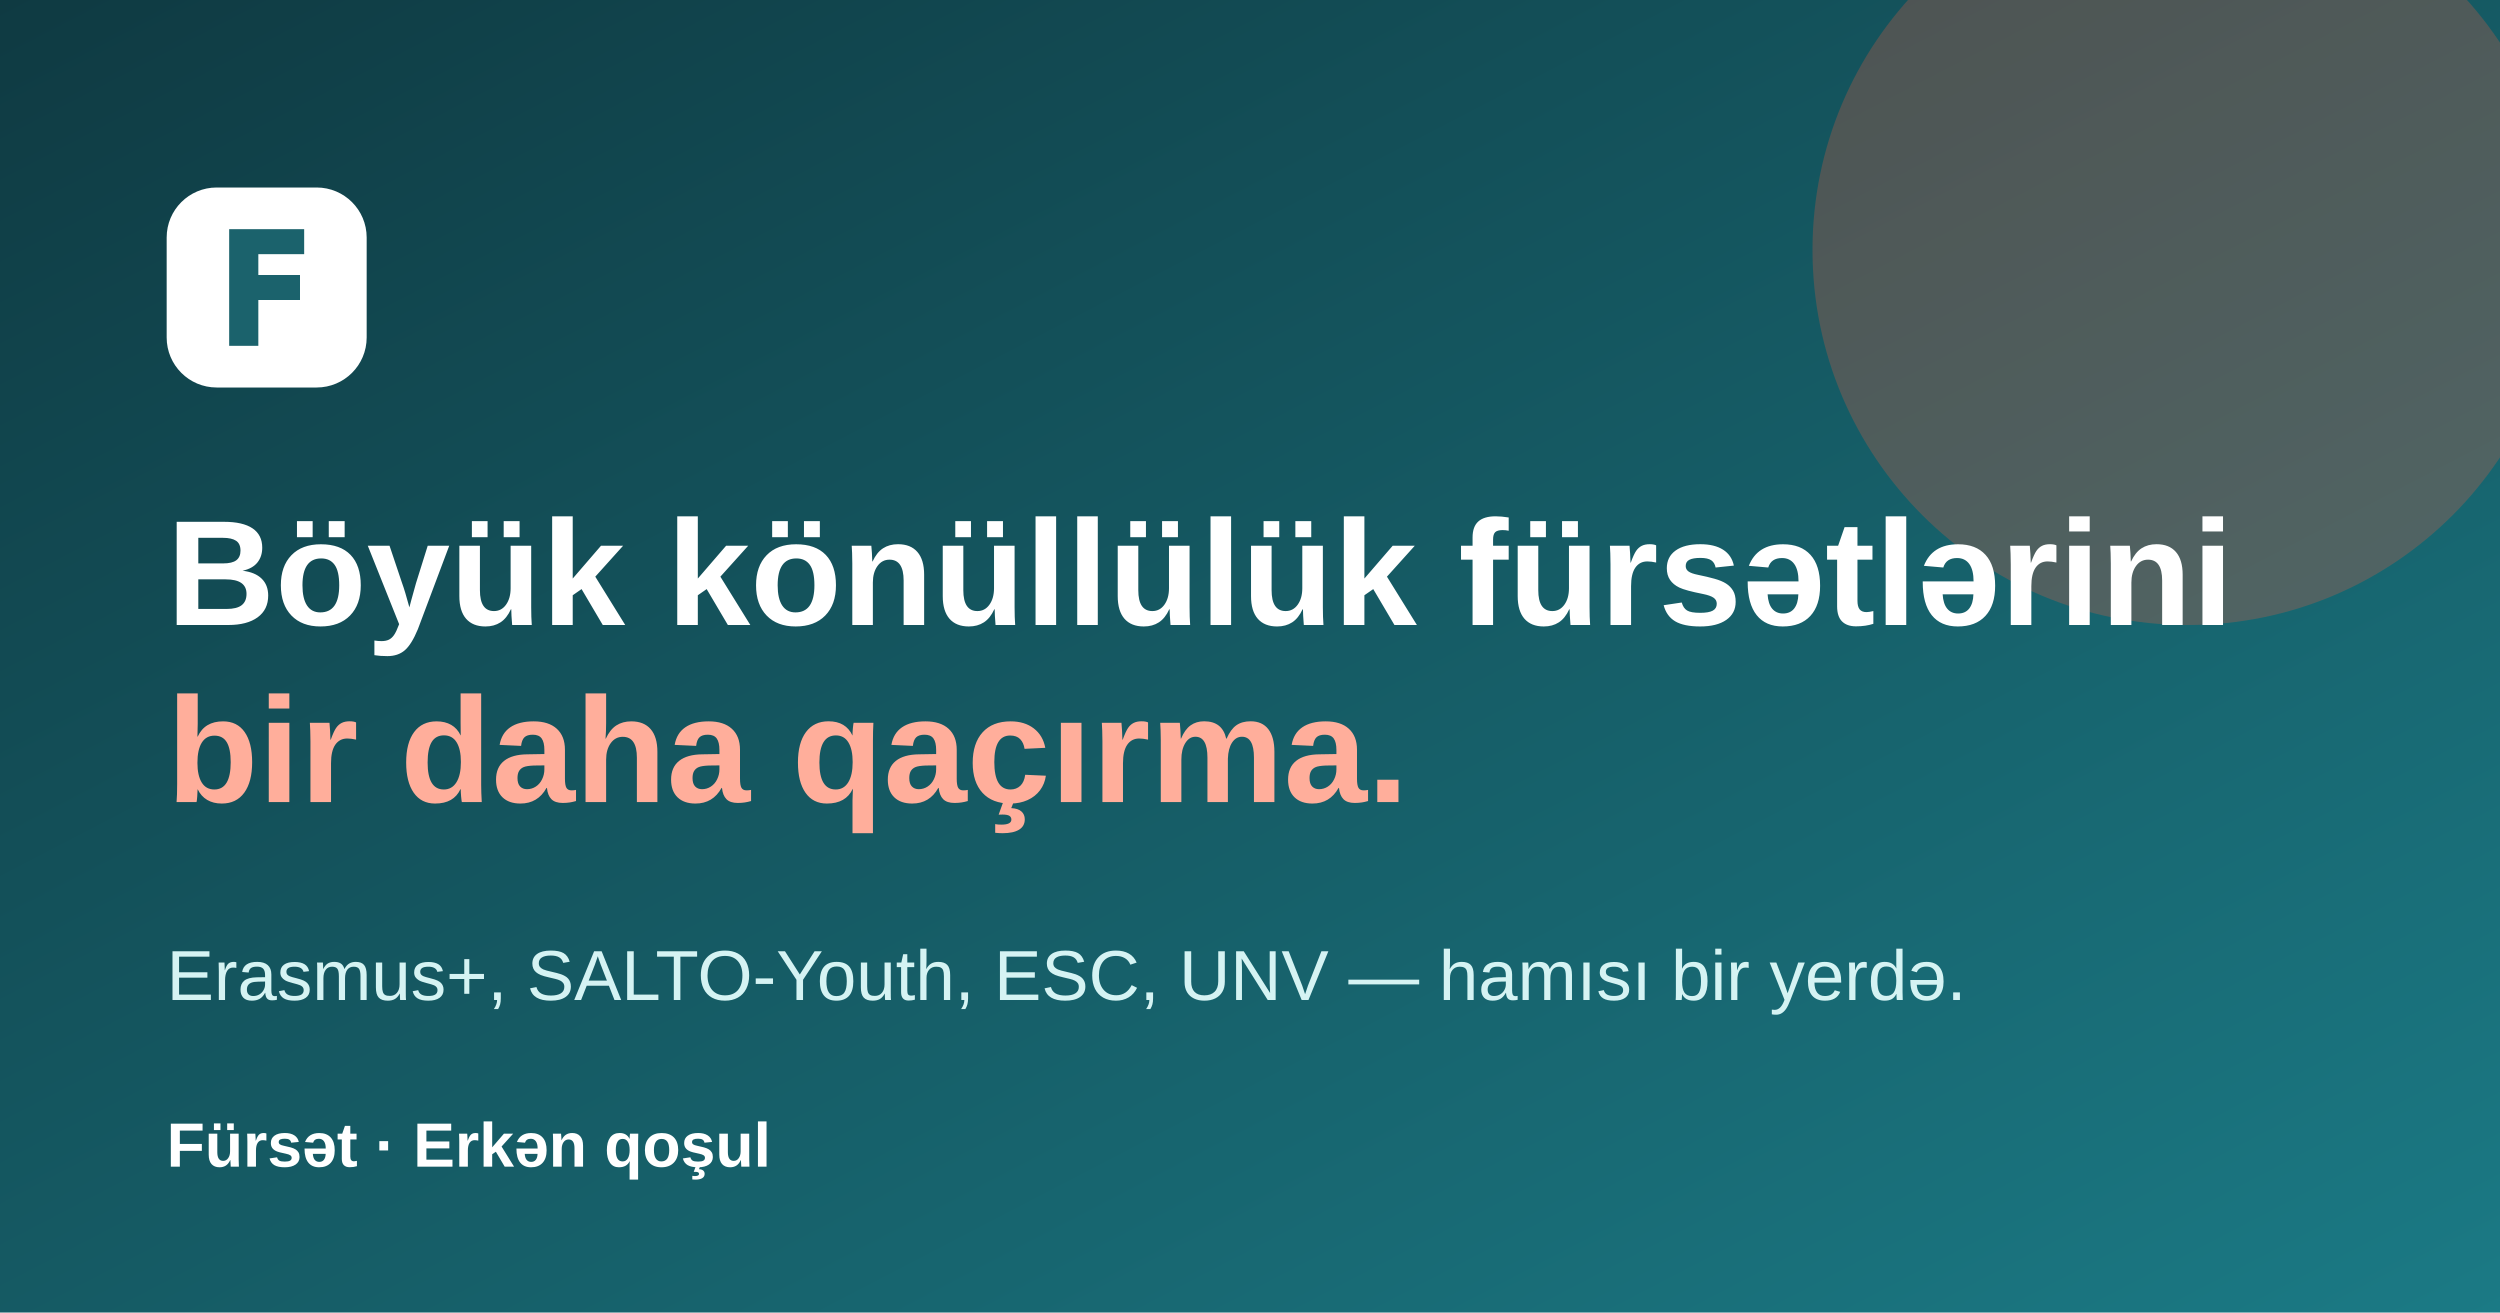
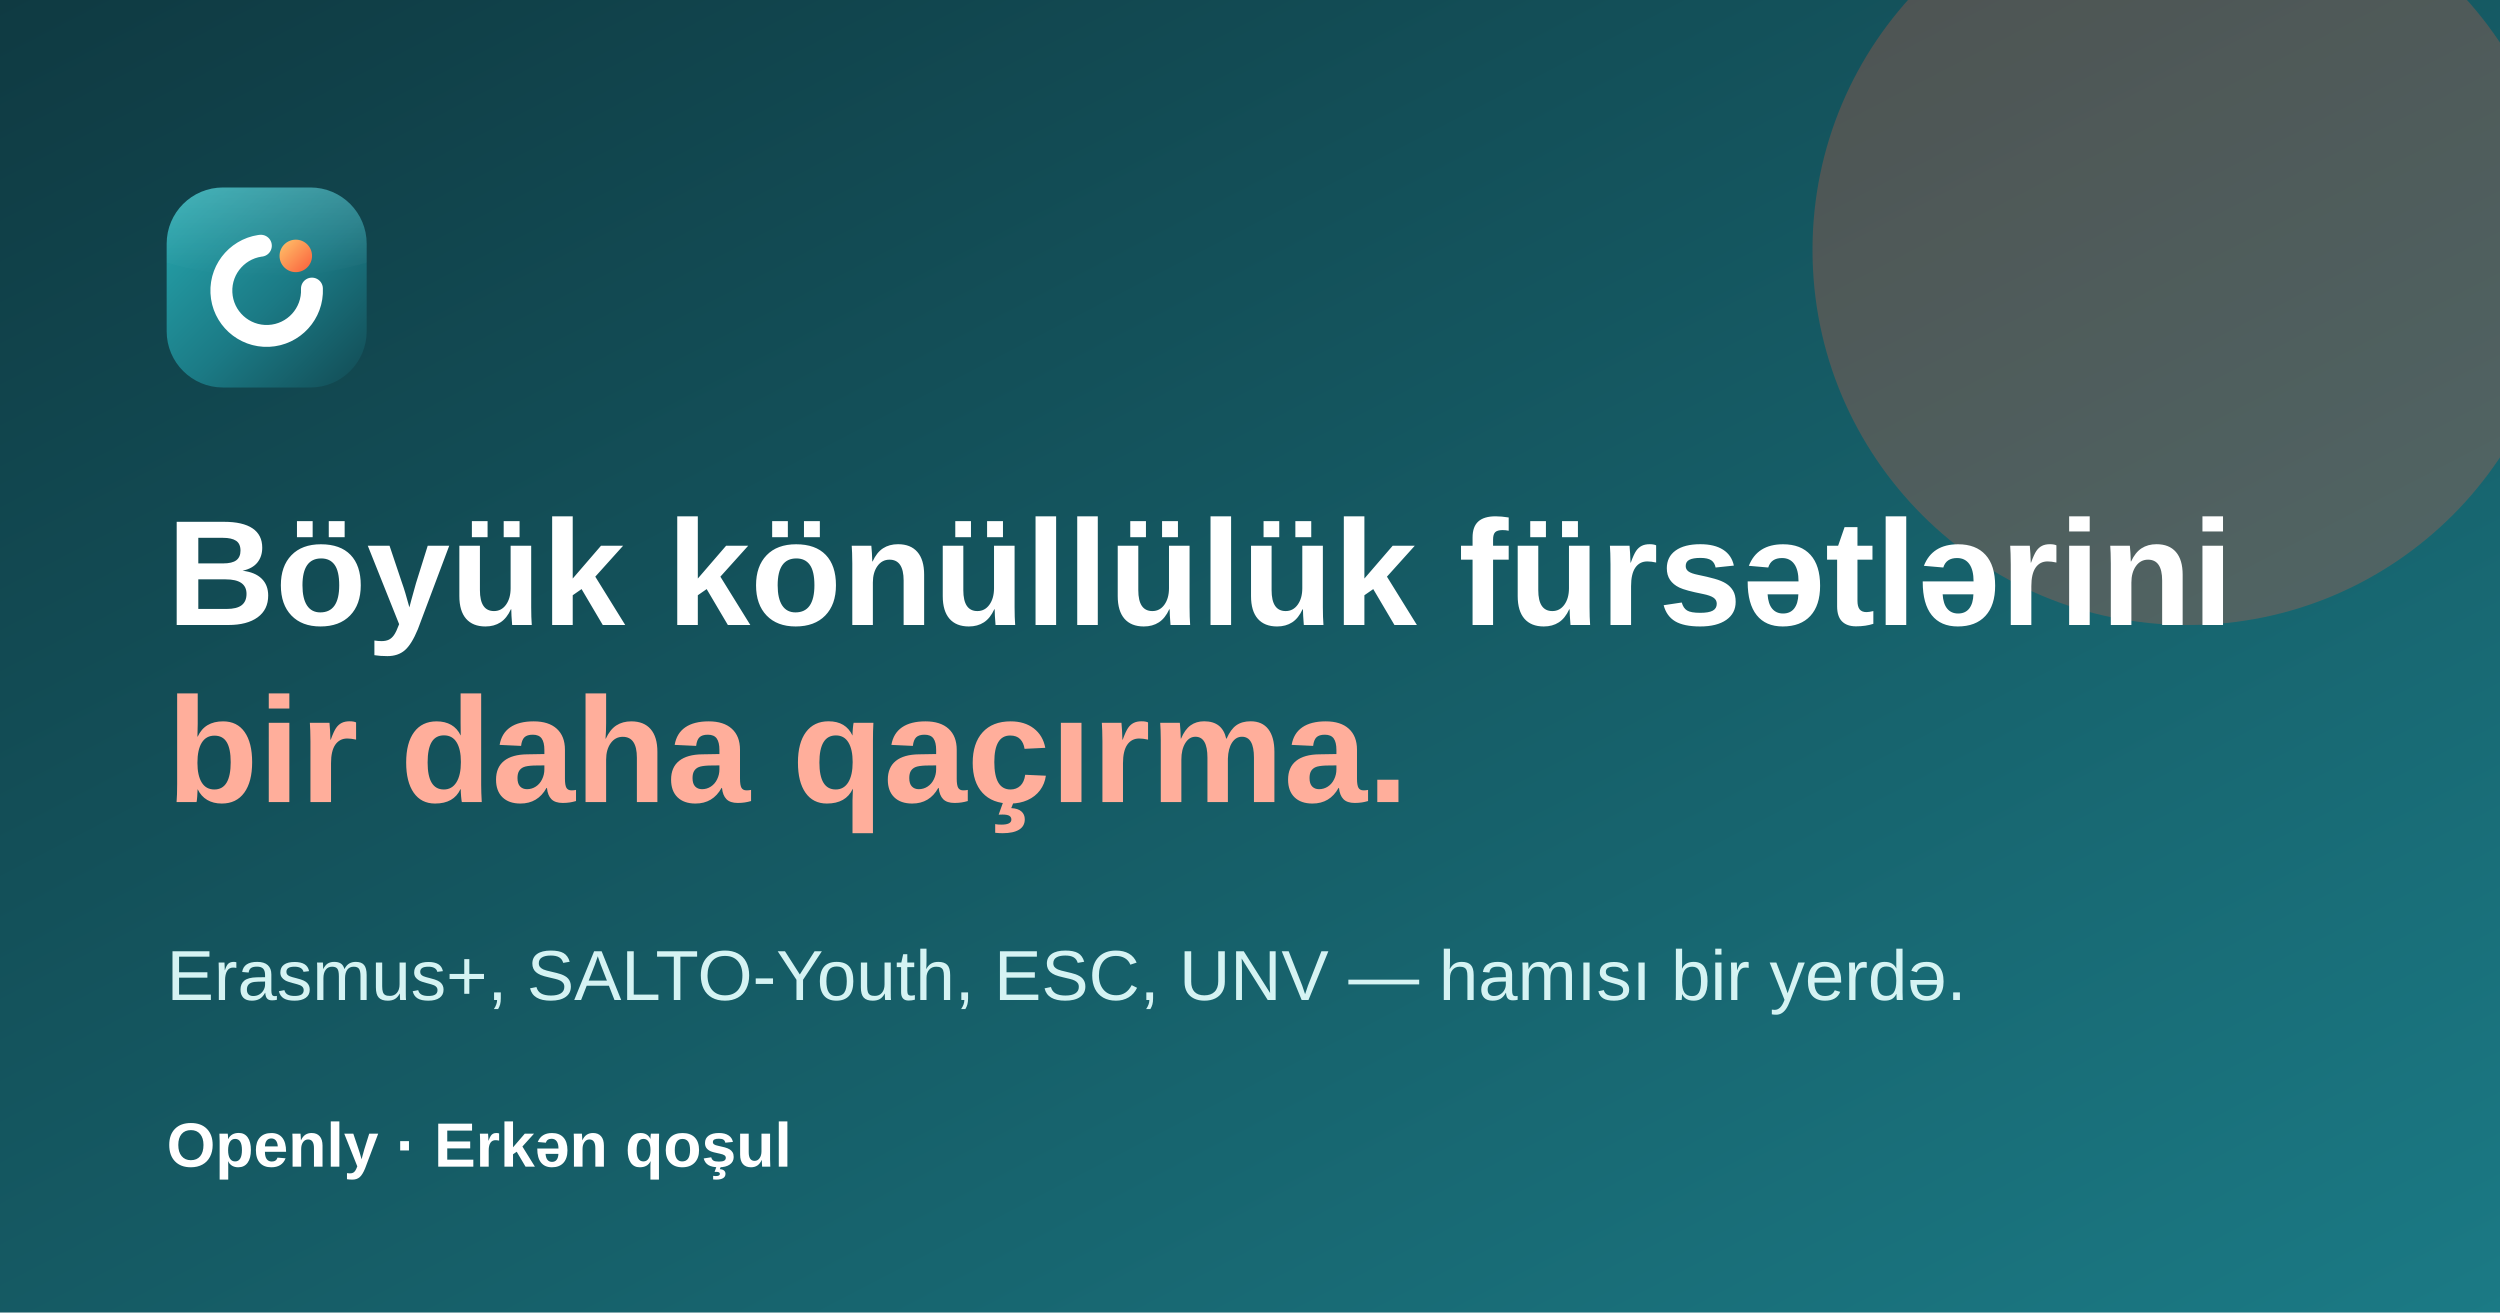
<svg xmlns="http://www.w3.org/2000/svg" width="1200" height="630" viewBox="0 0 1200 630">
  <defs>
    <linearGradient id="g" x1="0" y1="0" x2="1" y2="1">
      <stop offset="0" stop-color="#0f3a42" />
      <stop offset="1" stop-color="#1b7a85" />
    </linearGradient>
  </defs>
  <rect width="1200" height="630" fill="url(#g)" />
  <circle cx="1050" cy="120" r="180" fill="#fb5d3b" opacity=".25" />
-   <rect x="80" y="90" width="96" height="96" rx="24" fill="#fff" />
-   <path d="M110 166V110h36v12h-22v10h20v12h-20v22z" fill="#1b626c" />
+   <g transform="translate(80 90) scale(1.5)">
+     <defs>
+       <linearGradient id="lgbg" x1="0" y1="0" x2="1" y2="1">
+         <stop offset="0" stop-color="#27a9b0" />
+         <stop offset=".55" stop-color="#1b7a85" />
+         <stop offset="1" stop-color="#124a53" />
+       </linearGradient>
+       <linearGradient id="lgsun" x1="0" y1="0" x2="1" y2="1">
+         <stop offset="0" stop-color="#ffc56b" />
+         <stop offset="1" stop-color="#fb5d3b" />
+       </linearGradient>
+       <linearGradient id="lggl" x1="0" y1="0" x2="0" y2="1">
+         <stop offset="0" stop-color="#fff" stop-opacity=".14" />
+         <stop offset="1" stop-color="#fff" stop-opacity="0" />
+       </linearGradient>
+     </defs>
+     <rect width="64" height="64" rx="18" fill="url(#lgbg)" />
+     <path d="M0 18a18 18 0 0 1 18-18h28a18 18 0 0 1 18 18v6C44 30 20 30 0 24z" fill="url(#lggl)" />
+     <circle cx="32" cy="33" r="14.5" fill="none" stroke="#fff" stroke-width="7" stroke-linecap="round" stroke-dasharray="67.11 24.00" transform="rotate(-2.6 32 33)" />
+     <circle cx="41.32" cy="21.89" r="5.2" fill="url(#lgsun)" />
+   </g>
  <text x="80" y="300" font-family="Arial, sans-serif" font-size="72" font-weight="700" fill="#fff">Böyük könüllülük fürsətlərini</text>
  <text x="80" y="385" font-family="Arial, sans-serif" font-size="72" font-weight="700" fill="#ffae9b">bir daha qaçırma.</text>
  <text x="80" y="480" font-family="Arial, sans-serif" font-size="34" fill="#d5f3f3">Erasmus+, SALTO-Youth, ESC, UNV — hamısı bir yerdə.</text>
-   <text x="80" y="560" font-family="Arial, sans-serif" font-size="30" font-weight="700" fill="#fff">Fürsət · Erkən qoşul</text>
+   <text x="80" y="560" font-family="Arial, sans-serif" font-size="30" font-weight="700" fill="#fff">Openly · Erkən qoşul</text>
</svg>
